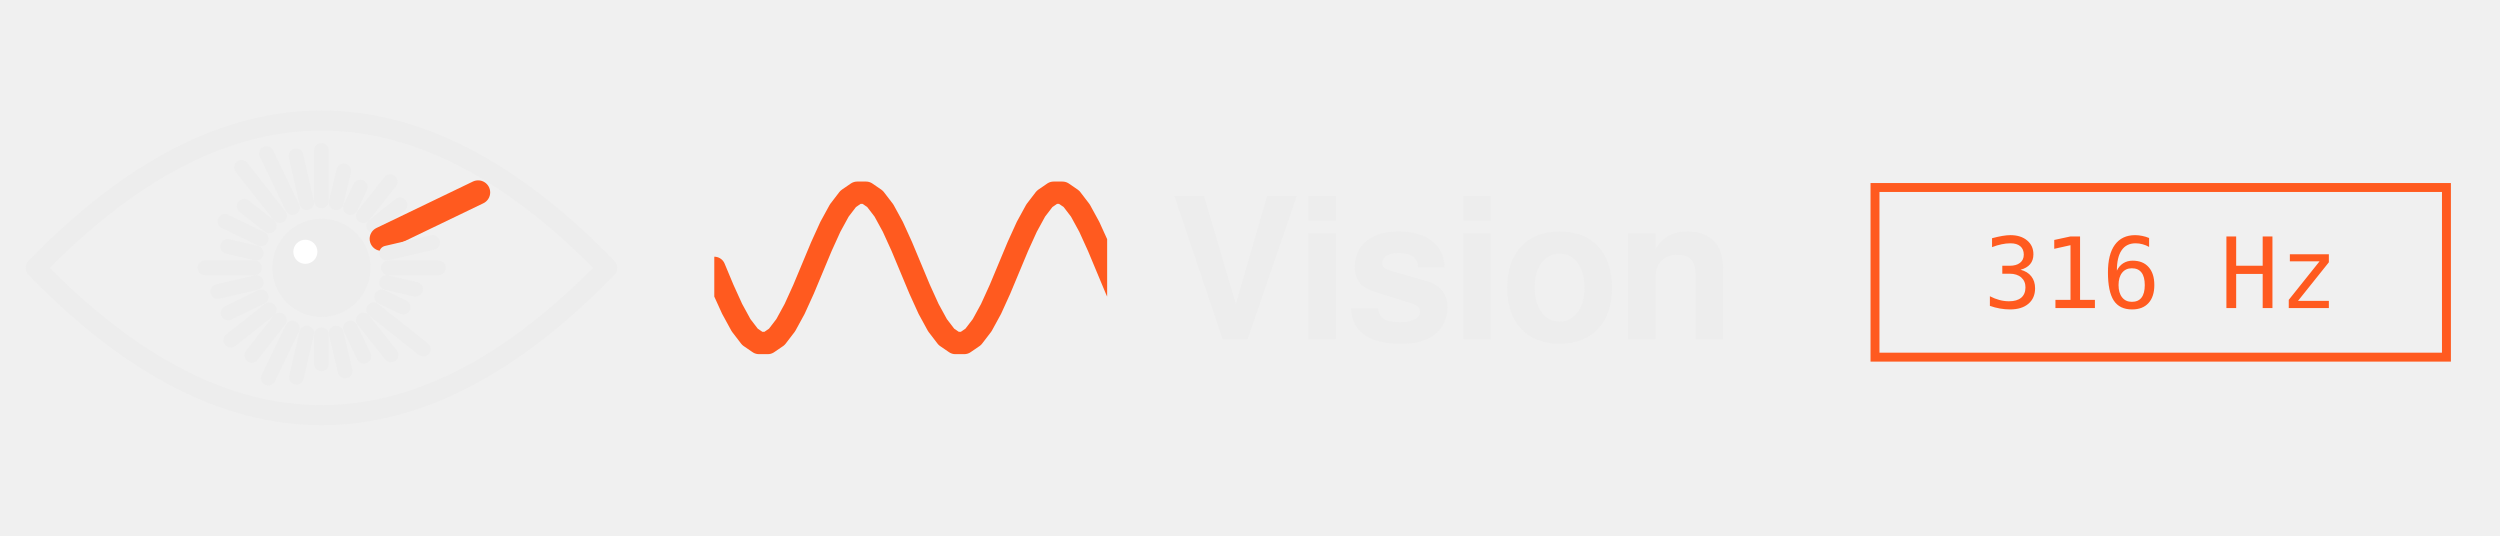
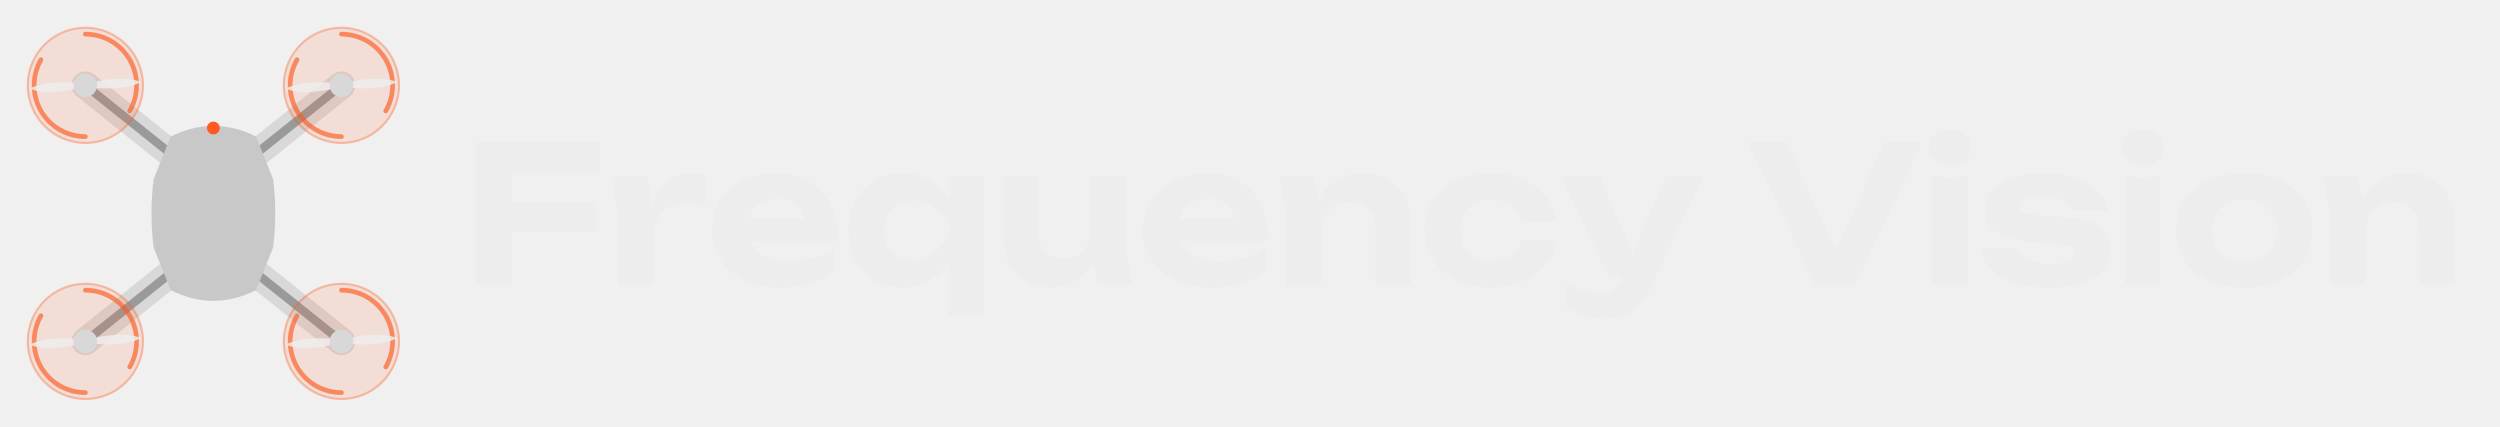
- <svg xmlns="http://www.w3.org/2000/svg" viewBox="0 0 560 120" width="560" height="120" role="img" aria-label="Frequency Vision">
+ <svg xmlns="http://www.w3.org/2000/svg" viewBox="0 0 703 120" width="703" height="120" role="img" aria-label="Frequency Vision">
  <defs>
-     <clipPath id="eye">
-       <path d="M8,60 Q72,-6 136,60 Q72,126 8,60 Z" />
-     </clipPath>
-     <clipPath id="sw">
-       <rect x="160" y="30" width="88" height="60" />
-     </clipPath>
+     <g id="p">
+       <circle r="27" fill="#FF5A1F" fill-opacity=".12" stroke="#FF5A1F" stroke-opacity=".35" />
+       <path d="M0 -24A24 24 0 0 1 20.8 12M0 24A24 24 0 0 1 -20.8 -12" fill="none" stroke="#FF5A1F" stroke-width="2.2" stroke-linecap="round" opacity=".65" />
+       <g fill="#EDEDED" opacity=".85">
+         <path d="M0 0C6 -3 20 -4.5 26 -1.5C20 1.8 6 2.4 0 0Z" />
+         <path d="M0 0C-6 3 -20 4.5 -26 1.5C-20 -1.8 -6 -2.4 0 0Z" />
+         <animateTransform attributeName="transform" type="rotate" from="0" to="360" dur="0.22s" repeatCount="indefinite" />
+       </g>
+       <circle r="5.5" fill="#D8D8D8" />
+     </g>
  </defs>
-   <g clip-path="url(#eye)">
-     <line x1="72.0" y1="45.0" x2="72.0" y2="33.7" stroke="#EDEDED" stroke-width="3.3" stroke-linecap="round">
-       <animate attributeName="x2" values="72.0;72.0;72.0;72.0" dur="1.1s" repeatCount="indefinite" />
-       <animate attributeName="y2" values="33.7;31.0;32.2;33.7" dur="1.1s" repeatCount="indefinite" />
-     </line>
-     <line x1="75.3" y1="45.4" x2="77.0" y2="38.3" stroke="#EDEDED" stroke-width="3.3" stroke-linecap="round">
-       <animate attributeName="x2" values="77.0;77.1;78.4;77.0" dur="1.1s" repeatCount="indefinite" />
-       <animate attributeName="y2" values="38.3;37.6;32.0;38.3" dur="1.1s" repeatCount="indefinite" />
-     </line>
-     <line x1="78.5" y1="46.5" x2="80.7" y2="41.9" stroke="#EDEDED" stroke-width="3.3" stroke-linecap="round">
-       <animate attributeName="x2" values="80.7;84.2;84.1;80.7" dur="1.1s" repeatCount="indefinite" />
-       <animate attributeName="y2" values="41.9;34.6;34.8;41.9" dur="1.1s" repeatCount="indefinite" />
-     </line>
-     <line x1="81.4" y1="48.3" x2="87.4" y2="40.7" stroke="#EDEDED" stroke-width="3.3" stroke-linecap="round">
-       <animate attributeName="x2" values="87.4;86.4;86.2;87.4" dur="1.1s" repeatCount="indefinite" />
-       <animate attributeName="y2" values="40.7;42.0;42.2;40.7" dur="1.1s" repeatCount="indefinite" />
-     </line>
-     <line x1="83.7" y1="50.6" x2="89.6" y2="45.9" stroke="#EDEDED" stroke-width="3.3" stroke-linecap="round">
-       <animate attributeName="x2" values="89.6;91.1;91.6;89.6" dur="1.1s" repeatCount="indefinite" />
-       <animate attributeName="y2" values="45.9;44.8;44.4;45.9" dur="1.1s" repeatCount="indefinite" />
-     </line>
-     <line x1="85.5" y1="53.5" x2="107.1" y2="43.1" stroke="#FF5A1F" stroke-width="5.4" stroke-linecap="round">
-       <animate attributeName="x2" values="107.1;111.6;107.1;107.1" dur="1.1s" repeatCount="indefinite" />
-       <animate attributeName="y2" values="43.1;40.9;43.1;43.1" dur="1.1s" repeatCount="indefinite" />
-     </line>
-     <line x1="86.6" y1="56.7" x2="96.9" y2="54.3" stroke="#EDEDED" stroke-width="3.3" stroke-linecap="round">
-       <animate attributeName="x2" values="96.9;101.2;99.2;96.9" dur="1.1s" repeatCount="indefinite" />
-       <animate attributeName="y2" values="54.3;53.3;53.8;54.3" dur="1.1s" repeatCount="indefinite" />
-     </line>
-     <line x1="87.0" y1="60.0" x2="98.2" y2="60.0" stroke="#EDEDED" stroke-width="3.3" stroke-linecap="round">
-       <animate attributeName="x2" values="98.2;101.9;94.2;98.2" dur="1.1s" repeatCount="indefinite" />
-       <animate attributeName="y2" values="60.0;60.0;60.0;60.0" dur="1.1s" repeatCount="indefinite" />
-     </line>
-     <line x1="86.6" y1="63.3" x2="93.1" y2="64.8" stroke="#EDEDED" stroke-width="3.3" stroke-linecap="round">
-       <animate attributeName="x2" values="93.1;97.5;91.9;93.1" dur="1.1s" repeatCount="indefinite" />
-       <animate attributeName="y2" values="64.8;65.8;64.5;64.8" dur="1.1s" repeatCount="indefinite" />
-     </line>
-     <line x1="85.5" y1="66.5" x2="90.3" y2="68.8" stroke="#EDEDED" stroke-width="3.3" stroke-linecap="round">
-       <animate attributeName="x2" values="90.3;94.7;94.2;90.3" dur="1.1s" repeatCount="indefinite" />
-       <animate attributeName="y2" values="68.8;70.9;70.7;68.8" dur="1.1s" repeatCount="indefinite" />
-     </line>
-     <line x1="83.7" y1="69.4" x2="94.8" y2="78.2" stroke="#EDEDED" stroke-width="3.3" stroke-linecap="round">
-       <animate attributeName="x2" values="94.8;92.6;91.7;94.8" dur="1.1s" repeatCount="indefinite" />
-       <animate attributeName="y2" values="78.2;76.4;75.7;78.2" dur="1.1s" repeatCount="indefinite" />
-     </line>
-     <line x1="81.4" y1="71.7" x2="87.6" y2="79.5" stroke="#EDEDED" stroke-width="3.3" stroke-linecap="round">
-       <animate attributeName="x2" values="87.6;86.0;84.5;87.6" dur="1.1s" repeatCount="indefinite" />
-       <animate attributeName="y2" values="79.5;77.6;75.7;79.5" dur="1.1s" repeatCount="indefinite" />
-     </line>
-     <line x1="78.5" y1="73.5" x2="81.5" y2="79.8" stroke="#EDEDED" stroke-width="3.3" stroke-linecap="round">
-       <animate attributeName="x2" values="81.5;83.7;81.5;81.5" dur="1.1s" repeatCount="indefinite" />
-       <animate attributeName="y2" values="79.8;84.3;79.8;79.8" dur="1.1s" repeatCount="indefinite" />
-     </line>
-     <line x1="75.3" y1="74.6" x2="77.3" y2="83.1" stroke="#EDEDED" stroke-width="3.3" stroke-linecap="round">
-       <animate attributeName="x2" values="77.3;76.5;78.3;77.3" dur="1.1s" repeatCount="indefinite" />
-       <animate attributeName="y2" values="83.1;79.5;87.6;83.1" dur="1.1s" repeatCount="indefinite" />
-     </line>
-     <line x1="72.0" y1="75.0" x2="72.0" y2="81.5" stroke="#EDEDED" stroke-width="3.3" stroke-linecap="round">
-       <animate attributeName="x2" values="72.0;72.0;72.0;72.0" dur="1.1s" repeatCount="indefinite" />
-       <animate attributeName="y2" values="81.5;82.7;88.8;81.5" dur="1.1s" repeatCount="indefinite" />
-     </line>
-     <line x1="68.7" y1="74.6" x2="66.4" y2="84.5" stroke="#EDEDED" stroke-width="3.3" stroke-linecap="round">
-       <animate attributeName="x2" values="66.4;65.7;66.1;66.4" dur="1.1s" repeatCount="indefinite" />
-       <animate attributeName="y2" values="84.5;87.8;85.7;84.5" dur="1.1s" repeatCount="indefinite" />
-     </line>
-     <line x1="65.5" y1="73.5" x2="60.1" y2="84.7" stroke="#EDEDED" stroke-width="3.3" stroke-linecap="round">
-       <animate attributeName="x2" values="60.1;62.9;61.0;60.1" dur="1.1s" repeatCount="indefinite" />
-       <animate attributeName="y2" values="84.7;78.8;82.9;84.7" dur="1.1s" repeatCount="indefinite" />
-     </line>
-     <line x1="62.6" y1="71.7" x2="56.4" y2="79.6" stroke="#EDEDED" stroke-width="3.3" stroke-linecap="round">
-       <animate attributeName="x2" values="56.4;54.1;57.3;56.4" dur="1.1s" repeatCount="indefinite" />
-       <animate attributeName="y2" values="79.6;82.4;78.5;79.6" dur="1.1s" repeatCount="indefinite" />
-     </line>
-     <line x1="60.3" y1="69.4" x2="51.7" y2="76.2" stroke="#EDEDED" stroke-width="3.3" stroke-linecap="round">
-       <animate attributeName="x2" values="51.7;55.9;53.3;51.7" dur="1.1s" repeatCount="indefinite" />
-       <animate attributeName="y2" values="76.2;72.8;74.9;76.2" dur="1.1s" repeatCount="indefinite" />
-     </line>
-     <line x1="58.5" y1="66.5" x2="51.1" y2="70.1" stroke="#EDEDED" stroke-width="3.3" stroke-linecap="round">
-       <animate attributeName="x2" values="51.1;52.6;46.6;51.1" dur="1.1s" repeatCount="indefinite" />
-       <animate attributeName="y2" values="70.1;69.3;72.2;70.1" dur="1.1s" repeatCount="indefinite" />
-     </line>
-     <line x1="57.4" y1="63.3" x2="48.8" y2="65.3" stroke="#EDEDED" stroke-width="3.3" stroke-linecap="round">
-       <animate attributeName="x2" values="48.8;43.0;46.7;48.8" dur="1.1s" repeatCount="indefinite" />
-       <animate attributeName="y2" values="65.3;66.6;65.8;65.3" dur="1.1s" repeatCount="indefinite" />
-     </line>
-     <line x1="57.0" y1="60.0" x2="45.9" y2="60.0" stroke="#EDEDED" stroke-width="3.3" stroke-linecap="round">
-       <animate attributeName="x2" values="45.9;45.6;45.2;45.9" dur="1.1s" repeatCount="indefinite" />
-       <animate attributeName="y2" values="60.0;60.0;60.0;60.0" dur="1.1s" repeatCount="indefinite" />
-     </line>
-     <line x1="57.4" y1="56.7" x2="51.0" y2="55.2" stroke="#EDEDED" stroke-width="3.3" stroke-linecap="round">
-       <animate attributeName="x2" values="51.0;48.2;50.2;51.0" dur="1.1s" repeatCount="indefinite" />
-       <animate attributeName="y2" values="55.2;54.6;55.0;55.2" dur="1.1s" repeatCount="indefinite" />
-     </line>
-     <line x1="58.5" y1="53.5" x2="50.4" y2="49.6" stroke="#EDEDED" stroke-width="3.3" stroke-linecap="round">
-       <animate attributeName="x2" values="50.4;53.1;45.3;50.4" dur="1.1s" repeatCount="indefinite" />
-       <animate attributeName="y2" values="49.6;50.9;47.1;49.6" dur="1.1s" repeatCount="indefinite" />
-     </line>
-     <line x1="60.3" y1="50.6" x2="54.7" y2="46.2" stroke="#EDEDED" stroke-width="3.3" stroke-linecap="round">
-       <animate attributeName="x2" values="54.7;51.1;54.0;54.7" dur="1.1s" repeatCount="indefinite" />
-       <animate attributeName="y2" values="46.2;43.3;45.7;46.2" dur="1.1s" repeatCount="indefinite" />
-     </line>
-     <line x1="62.6" y1="48.3" x2="54.1" y2="37.5" stroke="#EDEDED" stroke-width="3.3" stroke-linecap="round">
-       <animate attributeName="x2" values="54.1;55.4;58.7;54.1" dur="1.1s" repeatCount="indefinite" />
-       <animate attributeName="y2" values="37.5;39.2;43.3;37.5" dur="1.1s" repeatCount="indefinite" />
-     </line>
-     <line x1="65.5" y1="46.5" x2="59.7" y2="34.4" stroke="#EDEDED" stroke-width="3.3" stroke-linecap="round">
-       <animate attributeName="x2" values="59.7;59.2;59.4;59.7" dur="1.1s" repeatCount="indefinite" />
-       <animate attributeName="y2" values="34.4;33.5;33.8;34.4" dur="1.1s" repeatCount="indefinite" />
-     </line>
-     <line x1="68.7" y1="45.4" x2="66.3" y2="34.9" stroke="#EDEDED" stroke-width="3.3" stroke-linecap="round">
-       <animate attributeName="x2" values="66.3;67.2;67.1;66.3" dur="1.1s" repeatCount="indefinite" />
-       <animate attributeName="y2" values="34.9;39.1;38.6;34.9" dur="1.1s" repeatCount="indefinite" />
-     </line>
-     <circle cx="72" cy="60" r="11" fill="#EDEDED" />
-     <circle cx="68.4" cy="56.4" r="2.7" fill="#FFFFFF" />
+   <g transform="translate(6 6) scale(0.6) translate(-30 -30)">
+     <path d="M60 60L100 92M180 60L140 92M60 180L100 148M180 180L140 148" stroke="#D8D8D8" stroke-width="13" stroke-linecap="round" fill="none" />
+     <path d="M60 60L100 92M180 60L140 92M60 180L100 148M180 180L140 148" stroke="#9A9A9A" stroke-width="4" stroke-linecap="round" fill="none" />
+     <path d="M100 84Q120 74 140 84L148 104Q150 120 148 136L140 156Q120 166 100 156L92 136Q90 120 92 104Z" fill="#C8C8C8" />
+     <circle cx="120" cy="80" r="3" fill="#FF5A1F" />
+     <use href="#p" x="60" y="60" />
+     <use href="#p" x="180" y="60" />
+     <use href="#p" x="60" y="180" />
+     <use href="#p" x="180" y="180" />
  </g>
-   <path d="M8,60 Q72,-6 136,60 Q72,126 8,60 Z" fill="none" stroke="#EDEDED" stroke-width="4.5" stroke-linejoin="round" />
-   <g clip-path="url(#sw)">
-     <polyline points="0,60.00 2,64.79 4,69.19 6,72.85 8,75.46 10,76.83 12,76.83 14,75.46 16,72.85 18,69.19 20,64.79 22,60.00 24,55.21 26,50.81 28,47.15 30,44.54 32,43.17 34,43.17 36,44.54 38,47.15 40,50.81 42,55.21 44,60.00 46,64.79 48,69.19 50,72.85 52,75.46 54,76.83 56,76.83 58,75.46 60,72.85 62,69.19 64,64.79 66,60.00 68,55.21 70,50.81 72,47.15 74,44.54 76,43.17 78,43.17 80,44.54 82,47.15 84,50.81 86,55.21 88,60.00 90,64.79 92,69.19 94,72.85 96,75.46 98,76.83 100,76.83 102,75.46 104,72.85 106,69.19 108,64.79 110,60.00 112,55.21 114,50.81 116,47.15 118,44.54 120,43.17 122,43.17 124,44.54 126,47.15 128,50.81 130,55.21 132,60.00 134,64.79 136,69.19 138,72.85 140,75.46 142,76.83 144,76.83 146,75.46 148,72.85 150,69.19 152,64.79 154,60.00 156,55.21 158,50.81 160,47.15 162,44.54 164,43.17 166,43.17 168,44.54 170,47.15 172,50.81 174,55.21 176,60.00" fill="none" stroke="#FF5A1F" stroke-width="5" stroke-linecap="round" stroke-linejoin="round" transform="translate(160 0)">
-       <animateTransform attributeName="transform" type="translate" from="160 0" to="116 0" dur="0.5s" repeatCount="indefinite" />
-     </polyline>
-   </g>
-   <text x="262" y="76" font-family="Archivo, 'Helvetica Neue', Helvetica, Arial, sans-serif" font-size="44" font-weight="700" letter-spacing="-1" fill="#EDEDED">Vision</text>
-   <rect x="420" y="42" width="128" height="38" fill="none" stroke="#FF5A1F" stroke-width="2" />
-   <text x="484" y="69" text-anchor="middle" font-family="'JetBrains Mono', Consolas, 'DejaVu Sans Mono', monospace" font-size="22" font-weight="500" fill="#FF5A1F">316 Hz</text>
+   <path transform="translate(130 80) scale(0.05333)" fill="#EDEDED" d="M165.1 -437.8H708.2V-277.2H165.1ZM726 -750V-589.4H169.2L261.9 -682.4V0H73.2V-750ZM785.5 -570.1H974.1L1008.1 -365.4V0H822.2V-380.5ZM1280.2 -577.7V-418.2Q1252.8 -424.2 1226.4 -427Q1199.9 -429.7 1177.8 -429.7Q1130.5 -429.7 1092 -410.5Q1053.5 -391.2 1030.8 -349.3Q1008.1 -307.4 1008.1 -240.2L971.3 -285.8Q978 -346.7 994.1 -401Q1010.1 -455.3 1038 -496.8Q1066 -538.3 1107.6 -562.1Q1149.3 -585.9 1207.6 -585.9Q1225.4 -585.9 1244.1 -583.8Q1262.9 -581.8 1280.2 -577.7ZM1672.5 15.8Q1569.9 15.8 1489.5 -22.1Q1409.1 -60.1 1362.8 -128.2Q1316.6 -196.4 1316.6 -286.7Q1316.6 -376.1 1360.8 -443.2Q1405 -510.4 1482.3 -548.1Q1559.7 -585.9 1657.8 -585.9Q1758.2 -585.9 1830.2 -542Q1902.2 -498.2 1941.1 -418.2Q1980 -338.3 1980 -229.8H1466.3V-346.8H1877.6L1811.2 -305.3Q1807.8 -351.8 1788.3 -384.6Q1768.9 -417.4 1736.8 -434.9Q1704.8 -452.3 1660.7 -452.3Q1612.7 -452.3 1577.8 -433.2Q1543 -414 1523.7 -379.9Q1504.4 -345.8 1504.4 -300.6Q1504.4 -244.3 1529.8 -204.4Q1555.1 -164.5 1603.8 -143.3Q1652.5 -122.2 1722.2 -122.2Q1785.9 -122.2 1849.8 -139.8Q1913.8 -157.4 1964.9 -189.4V-68.4Q1907.5 -28.4 1832.5 -6.3Q1757.6 15.8 1672.5 15.8ZM2751.1 -570.1V165H2565.2V-182L2573 -226V-374.2L2565.2 -397.8V-570.1ZM2626.5 -284.8Q2611.5 -194.5 2569.6 -126.8Q2527.6 -59.1 2463.5 -21.6Q2399.5 15.8 2319.1 15.8Q2235.7 15.8 2171.9 -21.9Q2108.1 -59.6 2072.4 -127.5Q2036.6 -195.5 2036.6 -284.8Q2036.6 -375.2 2072.4 -442.8Q2108.1 -510.4 2171.9 -548.1Q2235.7 -585.9 2319.1 -585.9Q2399.5 -585.9 2463.5 -548.6Q2527.6 -511.4 2570.1 -444Q2612.5 -376.6 2626.5 -284.8ZM2224.4 -284.8Q2224.4 -238.6 2243.4 -203.2Q2262.4 -167.8 2296 -147.6Q2329.6 -127.4 2373.1 -127.4Q2417.7 -127.4 2456.9 -147.6Q2496.1 -167.8 2526.2 -203.2Q2556.3 -238.6 2571.9 -284.8Q2556.3 -331 2526.2 -366.6Q2496.1 -402.2 2456.9 -422.5Q2417.7 -442.7 2373.1 -442.7Q2329.6 -442.7 2296 -422.5Q2262.4 -402.2 2243.4 -366.6Q2224.4 -331 2224.4 -284.8ZM3103.8 15.4Q3024.5 15.4 2968.4 -17.3Q2912.3 -50 2882.7 -110.2Q2853 -170.5 2853 -252.1V-570.1H3038.8V-279.3Q3038.8 -209.8 3072.1 -173Q3105.4 -136.3 3167.5 -136.3Q3213.5 -136.3 3245.3 -155.1Q3277.1 -174 3294.4 -209.9Q3311.7 -245.9 3311.7 -295L3370.2 -264.1Q3359.9 -174.4 3322.4 -111.9Q3284.8 -49.4 3228.5 -17Q3172.1 15.4 3103.8 15.4ZM3347.8 0 3311.7 -222.5V-570.1H3497.5V-193.9L3533.7 0ZM3944.5 15.8Q3841.9 15.8 3761.5 -22.1Q3681.1 -60.1 3634.8 -128.2Q3588.6 -196.4 3588.6 -286.7Q3588.6 -376.1 3632.8 -443.2Q3677 -510.4 3754.3 -548.1Q3831.7 -585.9 3929.8 -585.9Q4030.2 -585.9 4102.2 -542Q4174.2 -498.2 4213.1 -418.2Q4252 -338.3 4252 -229.8H3738.3V-346.8H4149.6L4083.2 -305.3Q4079.8 -351.8 4060.3 -384.6Q4040.9 -417.4 4008.8 -434.9Q3976.8 -452.3 3932.7 -452.3Q3884.7 -452.3 3849.8 -433.2Q3815 -414 3795.7 -379.9Q3776.4 -345.8 3776.4 -300.6Q3776.4 -244.3 3801.8 -204.4Q3827.1 -164.5 3875.8 -143.3Q3924.5 -122.2 3994.2 -122.2Q4057.9 -122.2 4121.8 -139.8Q4185.8 -157.4 4236.9 -189.4V-68.4Q4179.5 -28.4 4104.5 -6.3Q4029.6 15.8 3944.5 15.8ZM4307.5 -570.1H4493.4L4530.1 -347.6V0H4344.2V-375.6ZM4743.4 -585.9Q4825.2 -585.9 4882.5 -553.2Q4939.9 -520.5 4970.3 -460.6Q5000.7 -400.6 5000.7 -318V0H4814.8V-290.2Q4814.8 -360.7 4780.1 -397.5Q4745.4 -434.2 4679.8 -434.2Q4634.2 -434.2 4600.4 -414.6Q4566.5 -395.1 4548.3 -359.4Q4530.1 -323.7 4530.1 -275.1L4471 -306Q4482.3 -396.7 4520.6 -458.9Q4559 -521.1 4616.5 -553.5Q4674.1 -585.9 4743.4 -585.9ZM5769.4 -236.5Q5760.8 -161.6 5713.5 -104.7Q5666.3 -47.8 5591.5 -16Q5516.8 15.8 5424.1 15.8Q5320.7 15.8 5241.9 -22.1Q5163.1 -60.1 5118.8 -128Q5074.6 -195.9 5074.6 -284.8Q5074.6 -374.2 5118.8 -441.8Q5163.1 -509.5 5241.9 -547.7Q5320.7 -585.9 5424.1 -585.9Q5516.8 -585.9 5591.5 -554.1Q5666.3 -522.3 5713.5 -465.6Q5760.8 -408.9 5769.4 -333H5584.4Q5572.6 -387.5 5529.3 -417Q5486 -446.5 5424.1 -446.5Q5375.3 -446.5 5338.6 -427.5Q5302 -408.5 5282.2 -372.4Q5262.4 -336.3 5262.4 -284.8Q5262.4 -233.8 5282.2 -197.7Q5302 -161.6 5338.6 -142.6Q5375.3 -123.6 5424.1 -123.6Q5486.5 -123.6 5529.9 -154.5Q5573.2 -185.4 5584.4 -236.5ZM6019.3 180.8Q5959.4 180.8 5912.6 166Q5865.8 151.3 5822.2 121.2V-9.8Q5867 18.7 5906.4 31.3Q5945.9 43.9 5993.4 43.9Q6034.8 43.9 6066.6 25.8Q6098.4 7.8 6118.9 -40L6346.9 -570.1H6544.3L6265.3 18.4Q6237.2 78.3 6198 114Q6158.7 149.6 6113.2 165.2Q6067.8 180.8 6019.3 180.8ZM6040.6 -44.6 5793.6 -570.1H5998.3L6220.5 -44.6ZM7282.8 -83.9H7201L7498.8 -750H7697.9L7345.8 0H7132.6L6780.5 -750H6982.8ZM7749.5 -577.7 7842.5 -559.4 7935.4 -577.7V0H7749.5ZM7842.3 -630.2Q7793.3 -630.2 7762.5 -655.4Q7731.8 -680.6 7731.8 -723.1Q7731.8 -765.6 7762.5 -790.8Q7793.3 -816 7842.3 -816Q7892.6 -816 7922.9 -790.8Q7953.1 -765.6 7953.1 -723.1Q7953.1 -680.6 7922.9 -655.4Q7892.6 -630.2 7842.3 -630.2ZM8687.3 -182.8Q8687.3 -119.1 8649.4 -74.6Q8611.6 -30.1 8539.6 -7.1Q8467.6 15.8 8365.1 15.8Q8259.6 15.8 8180.9 -10.1Q8102.2 -36.1 8058 -83Q8013.9 -130 8010.9 -191.9H8199.7Q8206.1 -166.7 8228.3 -148Q8250.6 -129.4 8286.9 -119.7Q8323.2 -110.1 8372 -110.1Q8438.1 -110.1 8471.9 -124Q8505.7 -137.9 8505.7 -165.7Q8505.7 -187.3 8481.1 -197.9Q8456.5 -208.5 8393.6 -213.7L8290.3 -221.9Q8191.7 -229.5 8134.1 -253.1Q8076.5 -276.7 8051.7 -313.8Q8027 -350.8 8027 -397.1Q8027 -460.1 8066.4 -501.8Q8105.8 -543.5 8176.1 -564.7Q8246.4 -585.9 8340 -585.9Q8434.3 -585.9 8507.8 -560.9Q8581.3 -536 8625.4 -491.8Q8669.6 -447.6 8675.9 -388.8H8487.2Q8482.7 -408.6 8465.3 -425.6Q8447.8 -442.6 8415.3 -453.5Q8382.8 -464.4 8331.2 -464.4Q8272 -464.4 8240.8 -451.2Q8209.6 -437.9 8209.6 -412.8Q8209.6 -394 8228.7 -382.7Q8247.7 -371.5 8300.6 -367.3L8435.9 -356.6Q8531.8 -349.5 8586.6 -327Q8641.4 -304.5 8664.3 -268.1Q8687.3 -231.8 8687.3 -182.8ZM8768.5 -577.7 8861.5 -559.4 8954.4 -577.7V0H8768.5ZM8861.3 -630.2Q8812.3 -630.2 8781.5 -655.4Q8750.8 -680.6 8750.8 -723.1Q8750.8 -765.6 8781.5 -790.8Q8812.3 -816 8861.3 -816Q8911.6 -816 8941.9 -790.8Q8972.1 -765.6 8972.1 -723.1Q8972.1 -680.6 8941.9 -655.4Q8911.6 -630.2 8861.3 -630.2ZM9396.3 15.8Q9288.4 15.8 9207.3 -21.9Q9126.2 -59.6 9080.9 -127.6Q9035.6 -195.6 9035.6 -284.9Q9035.6 -375.2 9080.9 -442.8Q9126.2 -510.4 9207.4 -548.1Q9288.5 -585.9 9396.4 -585.9Q9504.3 -585.9 9585.4 -548.1Q9666.5 -510.4 9711.8 -442.8Q9757.1 -375.3 9757.1 -284.9Q9757.1 -195.5 9711.8 -127.5Q9666.5 -59.6 9585.3 -21.9Q9504.2 15.8 9396.3 15.8ZM9396.4 -123.6Q9450.6 -123.6 9489.1 -143.1Q9527.6 -162.6 9548.5 -198.7Q9569.3 -234.9 9569.3 -284.8Q9569.3 -335.3 9548.5 -371.4Q9527.6 -407.5 9489.1 -427Q9450.6 -446.5 9396.4 -446.5Q9343.1 -446.5 9304.1 -427Q9265.1 -407.5 9244.2 -371.4Q9223.4 -335.3 9223.4 -285Q9223.4 -234.7 9244.2 -198.6Q9265.1 -162.6 9304.1 -143.1Q9343.1 -123.6 9396.4 -123.6ZM9811.5 -570.1H9997.4L10034.1 -347.6V0H9848.2V-375.6ZM10247.4 -585.9Q10329.2 -585.9 10386.5 -553.2Q10443.9 -520.5 10474.3 -460.6Q10504.7 -400.6 10504.7 -318V0H10318.8V-290.2Q10318.8 -360.7 10284.1 -397.5Q10249.4 -434.2 10183.8 -434.2Q10138.2 -434.2 10104.4 -414.6Q10070.5 -395.1 10052.3 -359.4Q10034.1 -323.7 10034.1 -275.1L9975 -306Q9986.3 -396.7 10024.6 -458.9Q10063 -521.1 10120.5 -553.5Q10178.1 -585.9 10247.4 -585.9Z" />
</svg>
